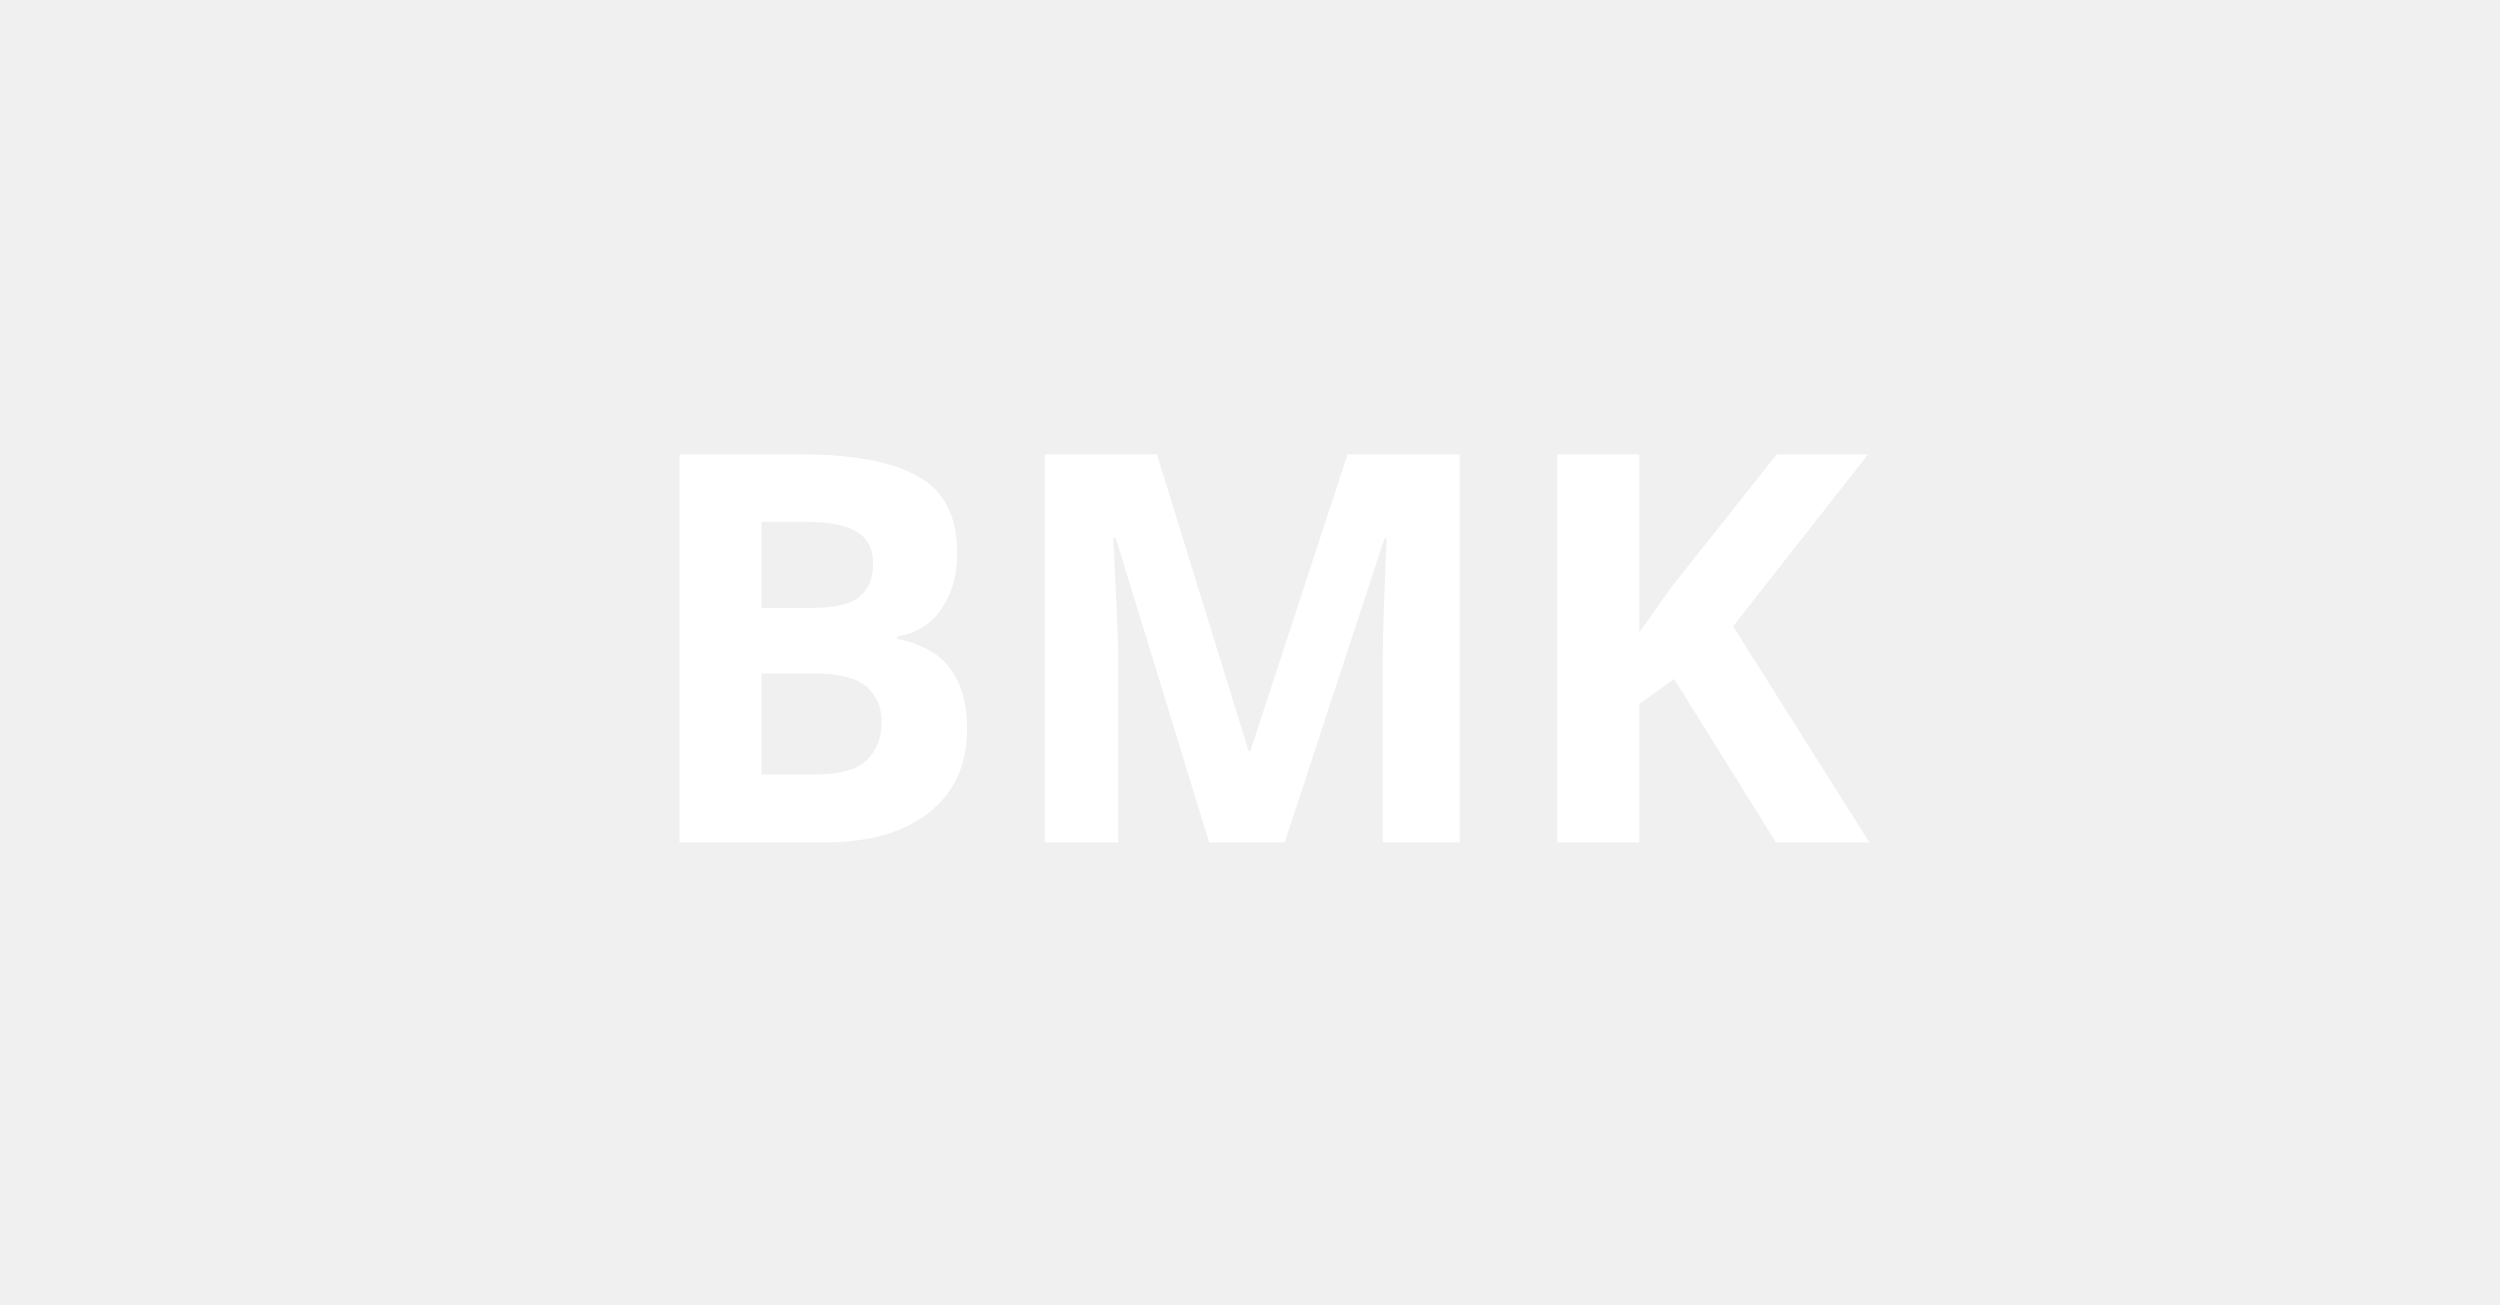
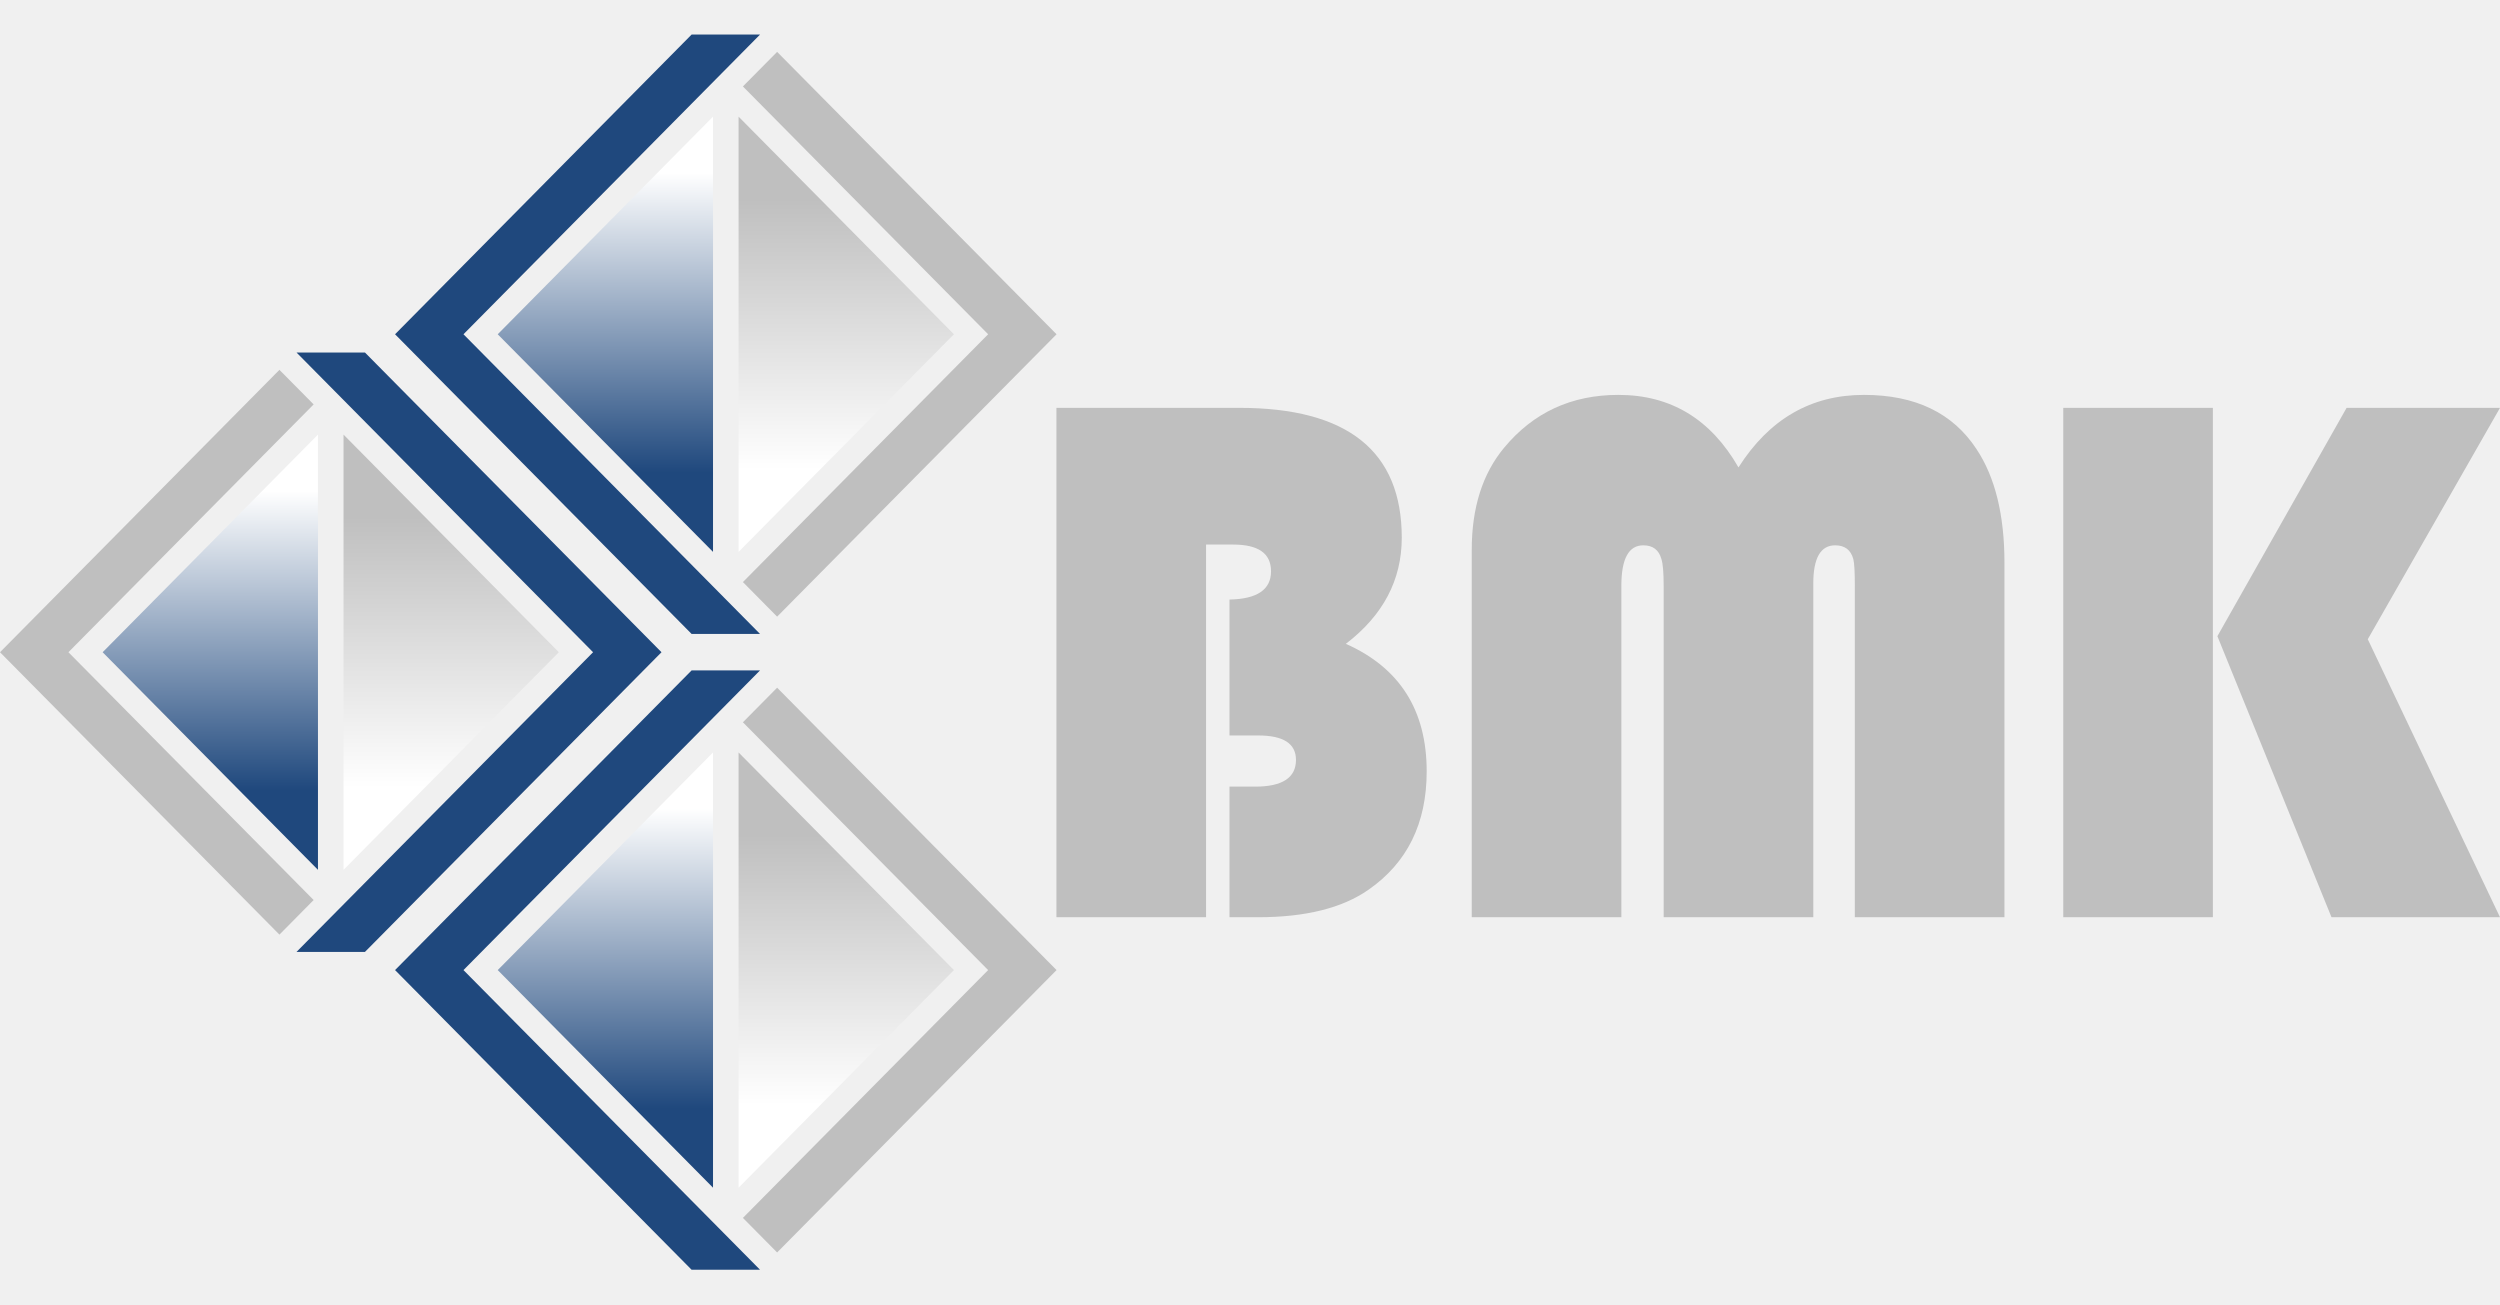
- <svg xmlns="http://www.w3.org/2000/svg" width="92" height="48" viewBox="0 0 92 48">
-   <text x="46" y="31" text-anchor="middle" font-family="sans-serif" font-weight="800" font-size="20" fill="#fff">BMK</text>
+ <svg xmlns="http://www.w3.org/2000/svg" preserveAspectRatio="none" overflow="visible" style="display: block;" width="92" height="48" viewBox="0 0 92 48" fill="none">
+   <g id="Logo">
+     <g id="BMK">
+       <path id="Vector" d="M92 15.009L87.134 23.524L92 33.754H85.799L81.6 23.412L86.355 15.009H92ZM81.434 15.009V33.754H75.928V15.009H81.434Z" fill="#BFBFBF" />
+       <path id="Vector_2" d="M54.16 33.754V20.236C54.16 18.681 54.559 17.426 55.356 16.471C56.431 15.178 57.831 14.532 59.555 14.532C61.483 14.532 62.956 15.422 63.976 17.201C65.107 15.422 66.645 14.532 68.592 14.532C70.483 14.532 71.864 15.197 72.735 16.527C73.421 17.557 73.764 18.953 73.764 20.714V33.754H68.258V21.557C68.258 21.051 68.24 20.724 68.202 20.574C68.11 20.236 67.887 20.068 67.535 20.068C66.998 20.068 66.729 20.536 66.729 21.473V33.754H61.223V21.557C61.223 21.07 61.195 20.742 61.14 20.574C61.047 20.236 60.825 20.068 60.472 20.068C59.935 20.068 59.666 20.564 59.666 21.557V33.754H54.16Z" fill="#BFBFBF" />
+       <path id="Vector_3" d="M38.877 15.009H45.607C49.592 15.009 51.585 16.602 51.585 19.787C51.585 21.342 50.899 22.644 49.527 23.693C51.511 24.574 52.502 26.138 52.502 28.386C52.502 30.297 51.789 31.749 50.361 32.742C49.398 33.416 48.044 33.754 46.302 33.754H45.245V28.948H46.191C47.191 28.948 47.692 28.62 47.692 27.965C47.692 27.365 47.229 27.065 46.302 27.065H45.245V22.063C46.265 22.044 46.774 21.698 46.774 21.023C46.774 20.368 46.311 20.04 45.384 20.04H44.383V33.754H38.877V15.009Z" fill="#BFBFBF" />
+     </g>
+     <path id="Grey frame" d="M38.881 12.301L28.598 22.693L27.339 21.42L36.363 12.301L27.339 3.181L28.598 1.909L38.881 12.301Z" fill="#BFBFBF" />
+     <path id="Grey frame_2" d="M38.881 35.699L28.598 46.091L27.339 44.819L36.363 35.699L27.339 26.58L28.598 25.307L38.881 35.699Z" fill="#BFBFBF" />
+     <path id="Grey frame_3" d="M-6.28849e-07 24.002L10.283 34.394L11.542 33.121L2.518 24.002L11.542 14.882L10.283 13.61L-6.28849e-07 24.002Z" fill="#BFBFBF" />
+     <path id="Blue frame" d="M27.969 1.272L17.056 12.301L27.969 23.329H25.451L14.538 12.301L25.451 1.272H27.969Z" fill="#1F487D" />
+     <path id="Blue frame_2" d="M27.969 24.671L17.056 35.699L27.969 46.727H25.451L14.538 35.699L25.451 24.671H27.969Z" fill="#1F487D" />
+     <path id="Blue frame_3" d="M10.912 12.973L21.825 24.002L10.912 35.03H13.431L24.343 24.002L13.431 12.973H10.912Z" fill="#1F487D" />
+     <path id="Grey grad" d="M35.104 12.301L27.18 20.309V4.293L35.104 12.301Z" fill="url(#paint0_linear_0_21)" />
+     <path id="Grey grad_2" d="M35.104 35.699L27.18 43.707V27.691L35.104 35.699Z" fill="url(#paint1_linear_0_21)" />
+     <path id="Grey grad_3" d="M20.565 24.002L12.642 32.01V15.994L20.565 24.002Z" fill="url(#paint2_linear_0_21)" />
+     <path id="Blue grad" d="M18.316 12.301L26.239 4.293L26.239 20.309L18.316 12.301Z" fill="url(#paint3_linear_0_21)" />
+     <path id="Blue grad_2" d="M18.316 35.699L26.239 27.691L26.239 43.707L18.316 35.699Z" fill="url(#paint4_linear_0_21)" />
+     <path id="Blue grad_3" d="M3.777 24.002L11.701 15.994L11.701 32.01L3.777 24.002Z" fill="url(#paint5_linear_0_21)" />
+   </g>
+   <defs>
+     <linearGradient id="paint0_linear_0_21" x1="27.234" y1="7.317" x2="27.234" y2="17.285" gradientUnits="userSpaceOnUse">
+       <stop stop-color="#BFBFBF" />
+       <stop offset="1" stop-color="white" />
+     </linearGradient>
+     <linearGradient id="paint1_linear_0_21" x1="27.234" y1="30.715" x2="27.234" y2="40.683" gradientUnits="userSpaceOnUse">
+       <stop stop-color="#BFBFBF" />
+       <stop offset="1" stop-color="white" />
+     </linearGradient>
+     <linearGradient id="paint2_linear_0_21" x1="12.696" y1="19.018" x2="12.696" y2="28.986" gradientUnits="userSpaceOnUse">
+       <stop stop-color="#BFBFBF" />
+       <stop offset="1" stop-color="white" />
+     </linearGradient>
+     <linearGradient id="paint3_linear_0_21" x1="26.08" y1="6.363" x2="26.08" y2="17.391" gradientUnits="userSpaceOnUse">
+       <stop stop-color="white" />
+       <stop offset="1" stop-color="#1F487D" />
+     </linearGradient>
+     <linearGradient id="paint4_linear_0_21" x1="26.08" y1="29.761" x2="26.08" y2="40.789" gradientUnits="userSpaceOnUse">
+       <stop stop-color="white" />
+       <stop offset="1" stop-color="#1F487D" />
+     </linearGradient>
+     <linearGradient id="paint5_linear_0_21" x1="11.542" y1="18.064" x2="11.542" y2="29.092" gradientUnits="userSpaceOnUse">
+       <stop stop-color="white" />
+       <stop offset="1" stop-color="#1F487D" />
+     </linearGradient>
+   </defs>
</svg>
